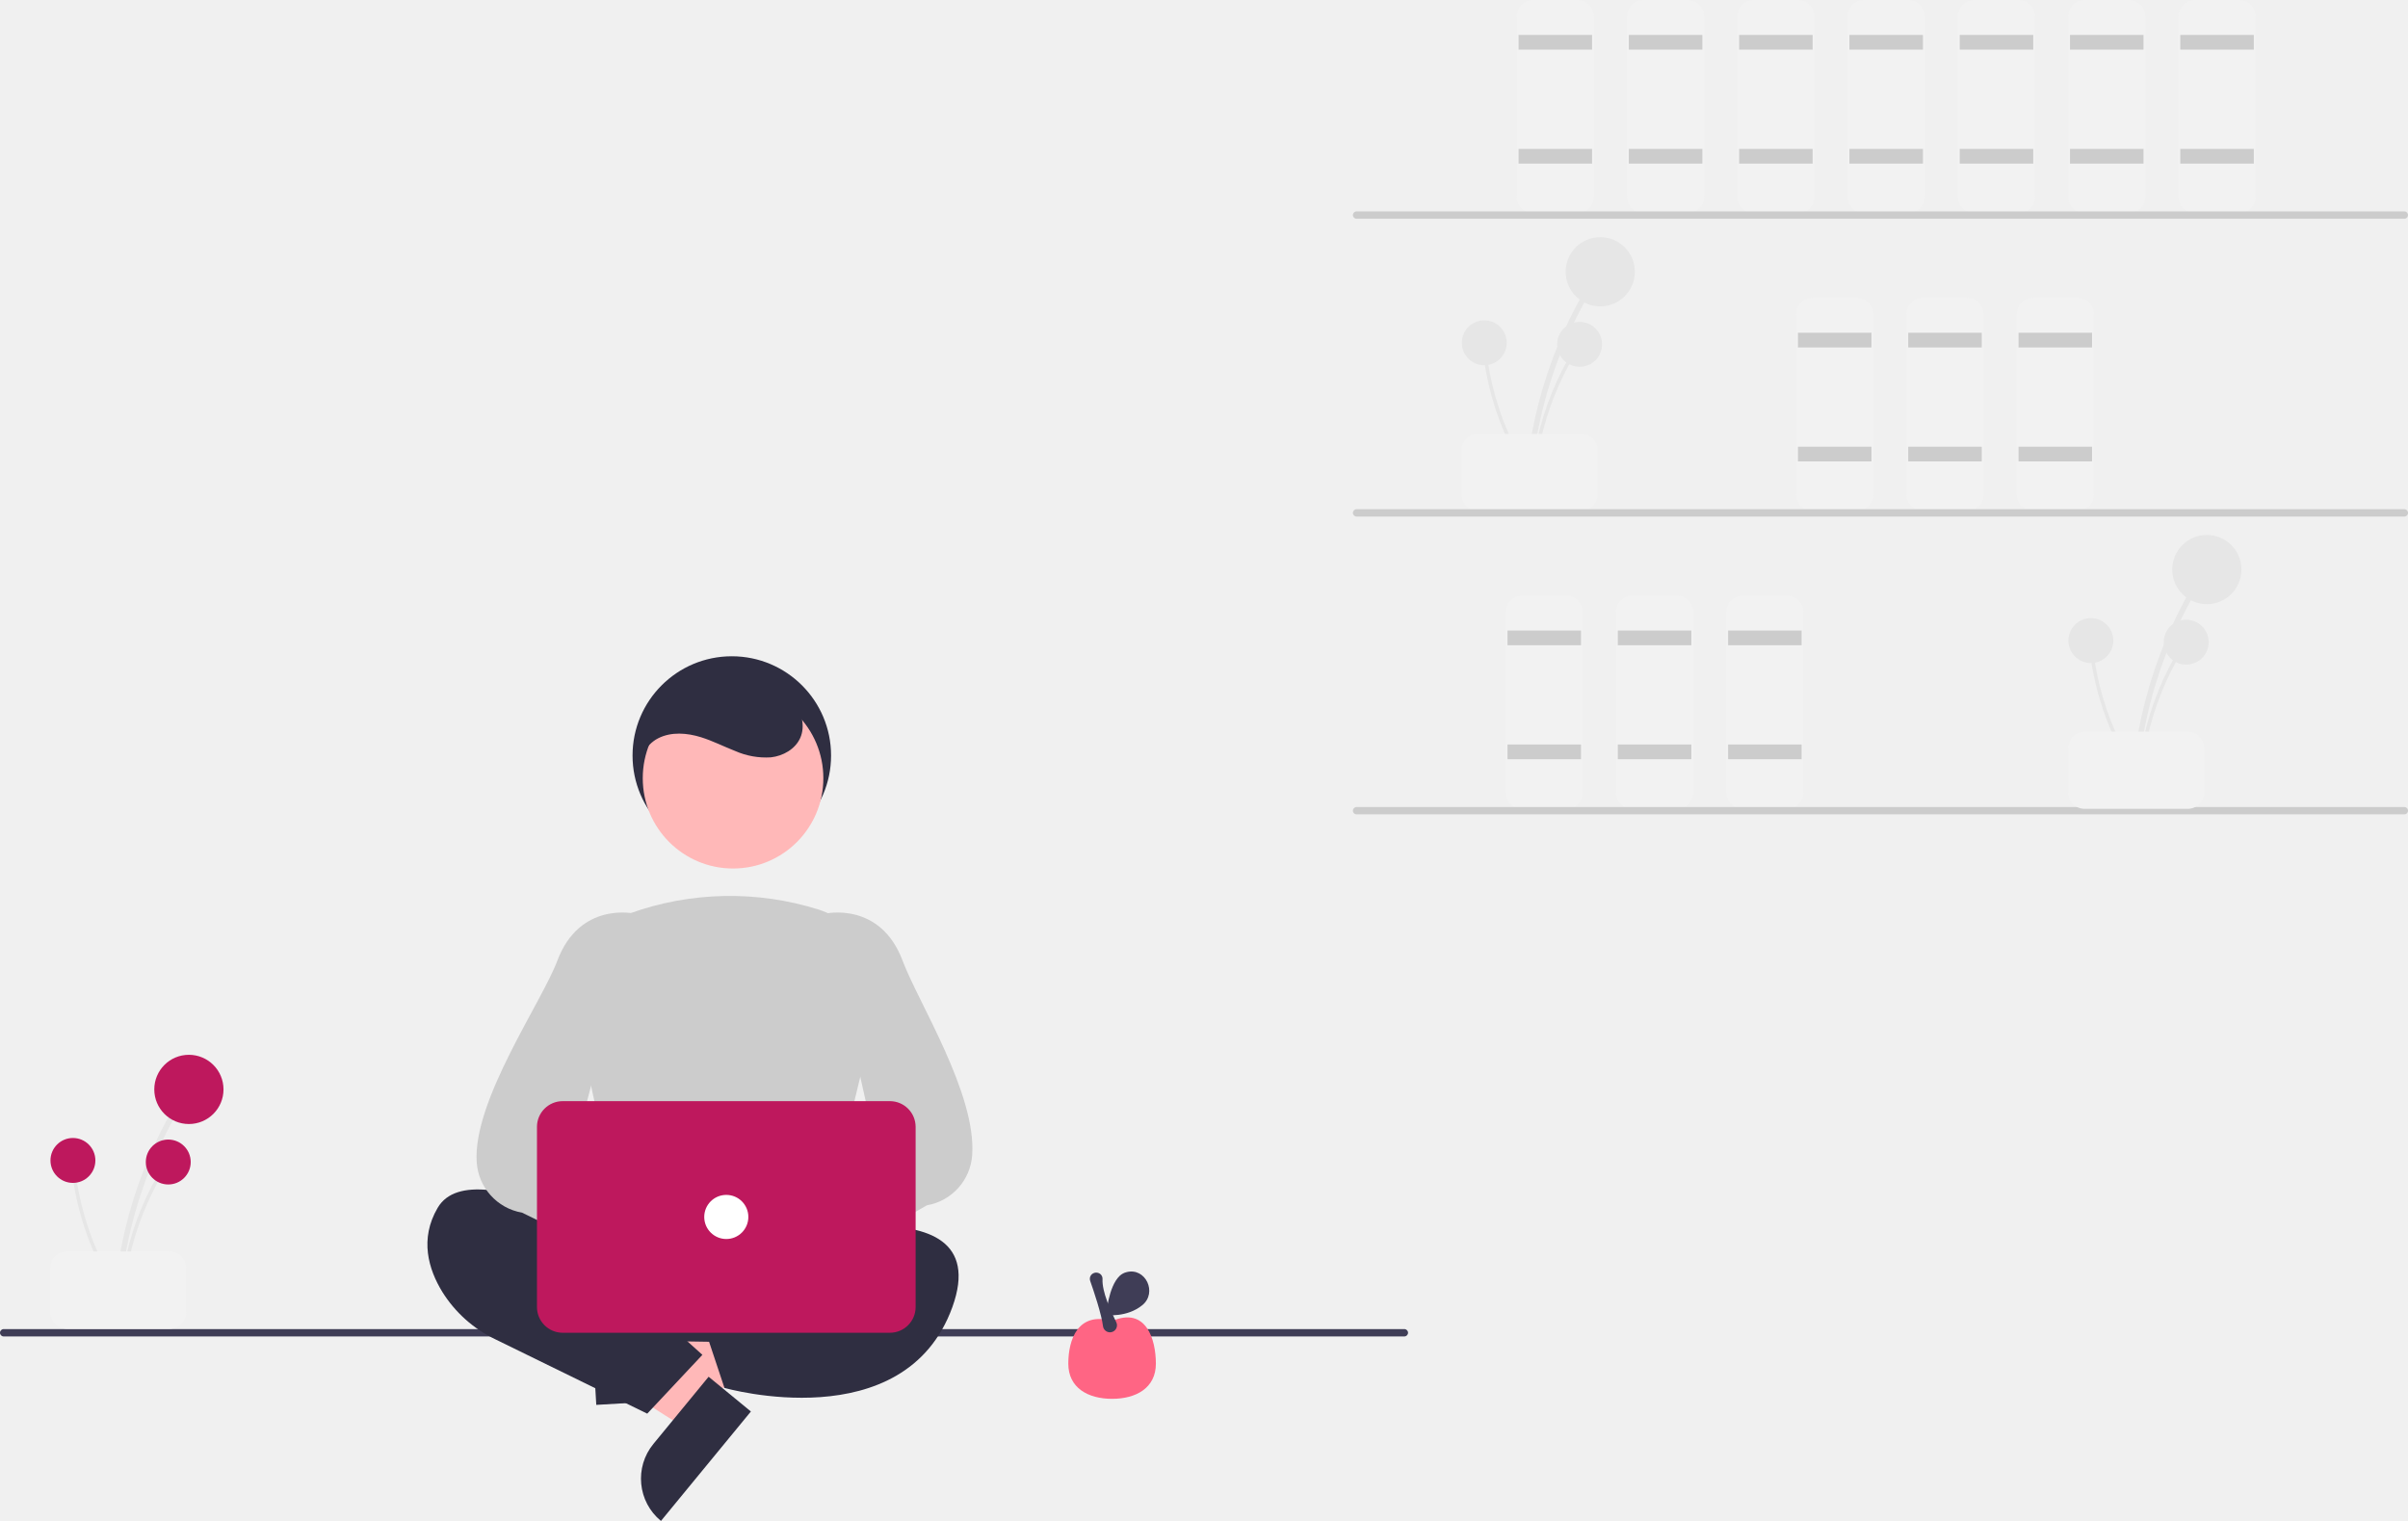
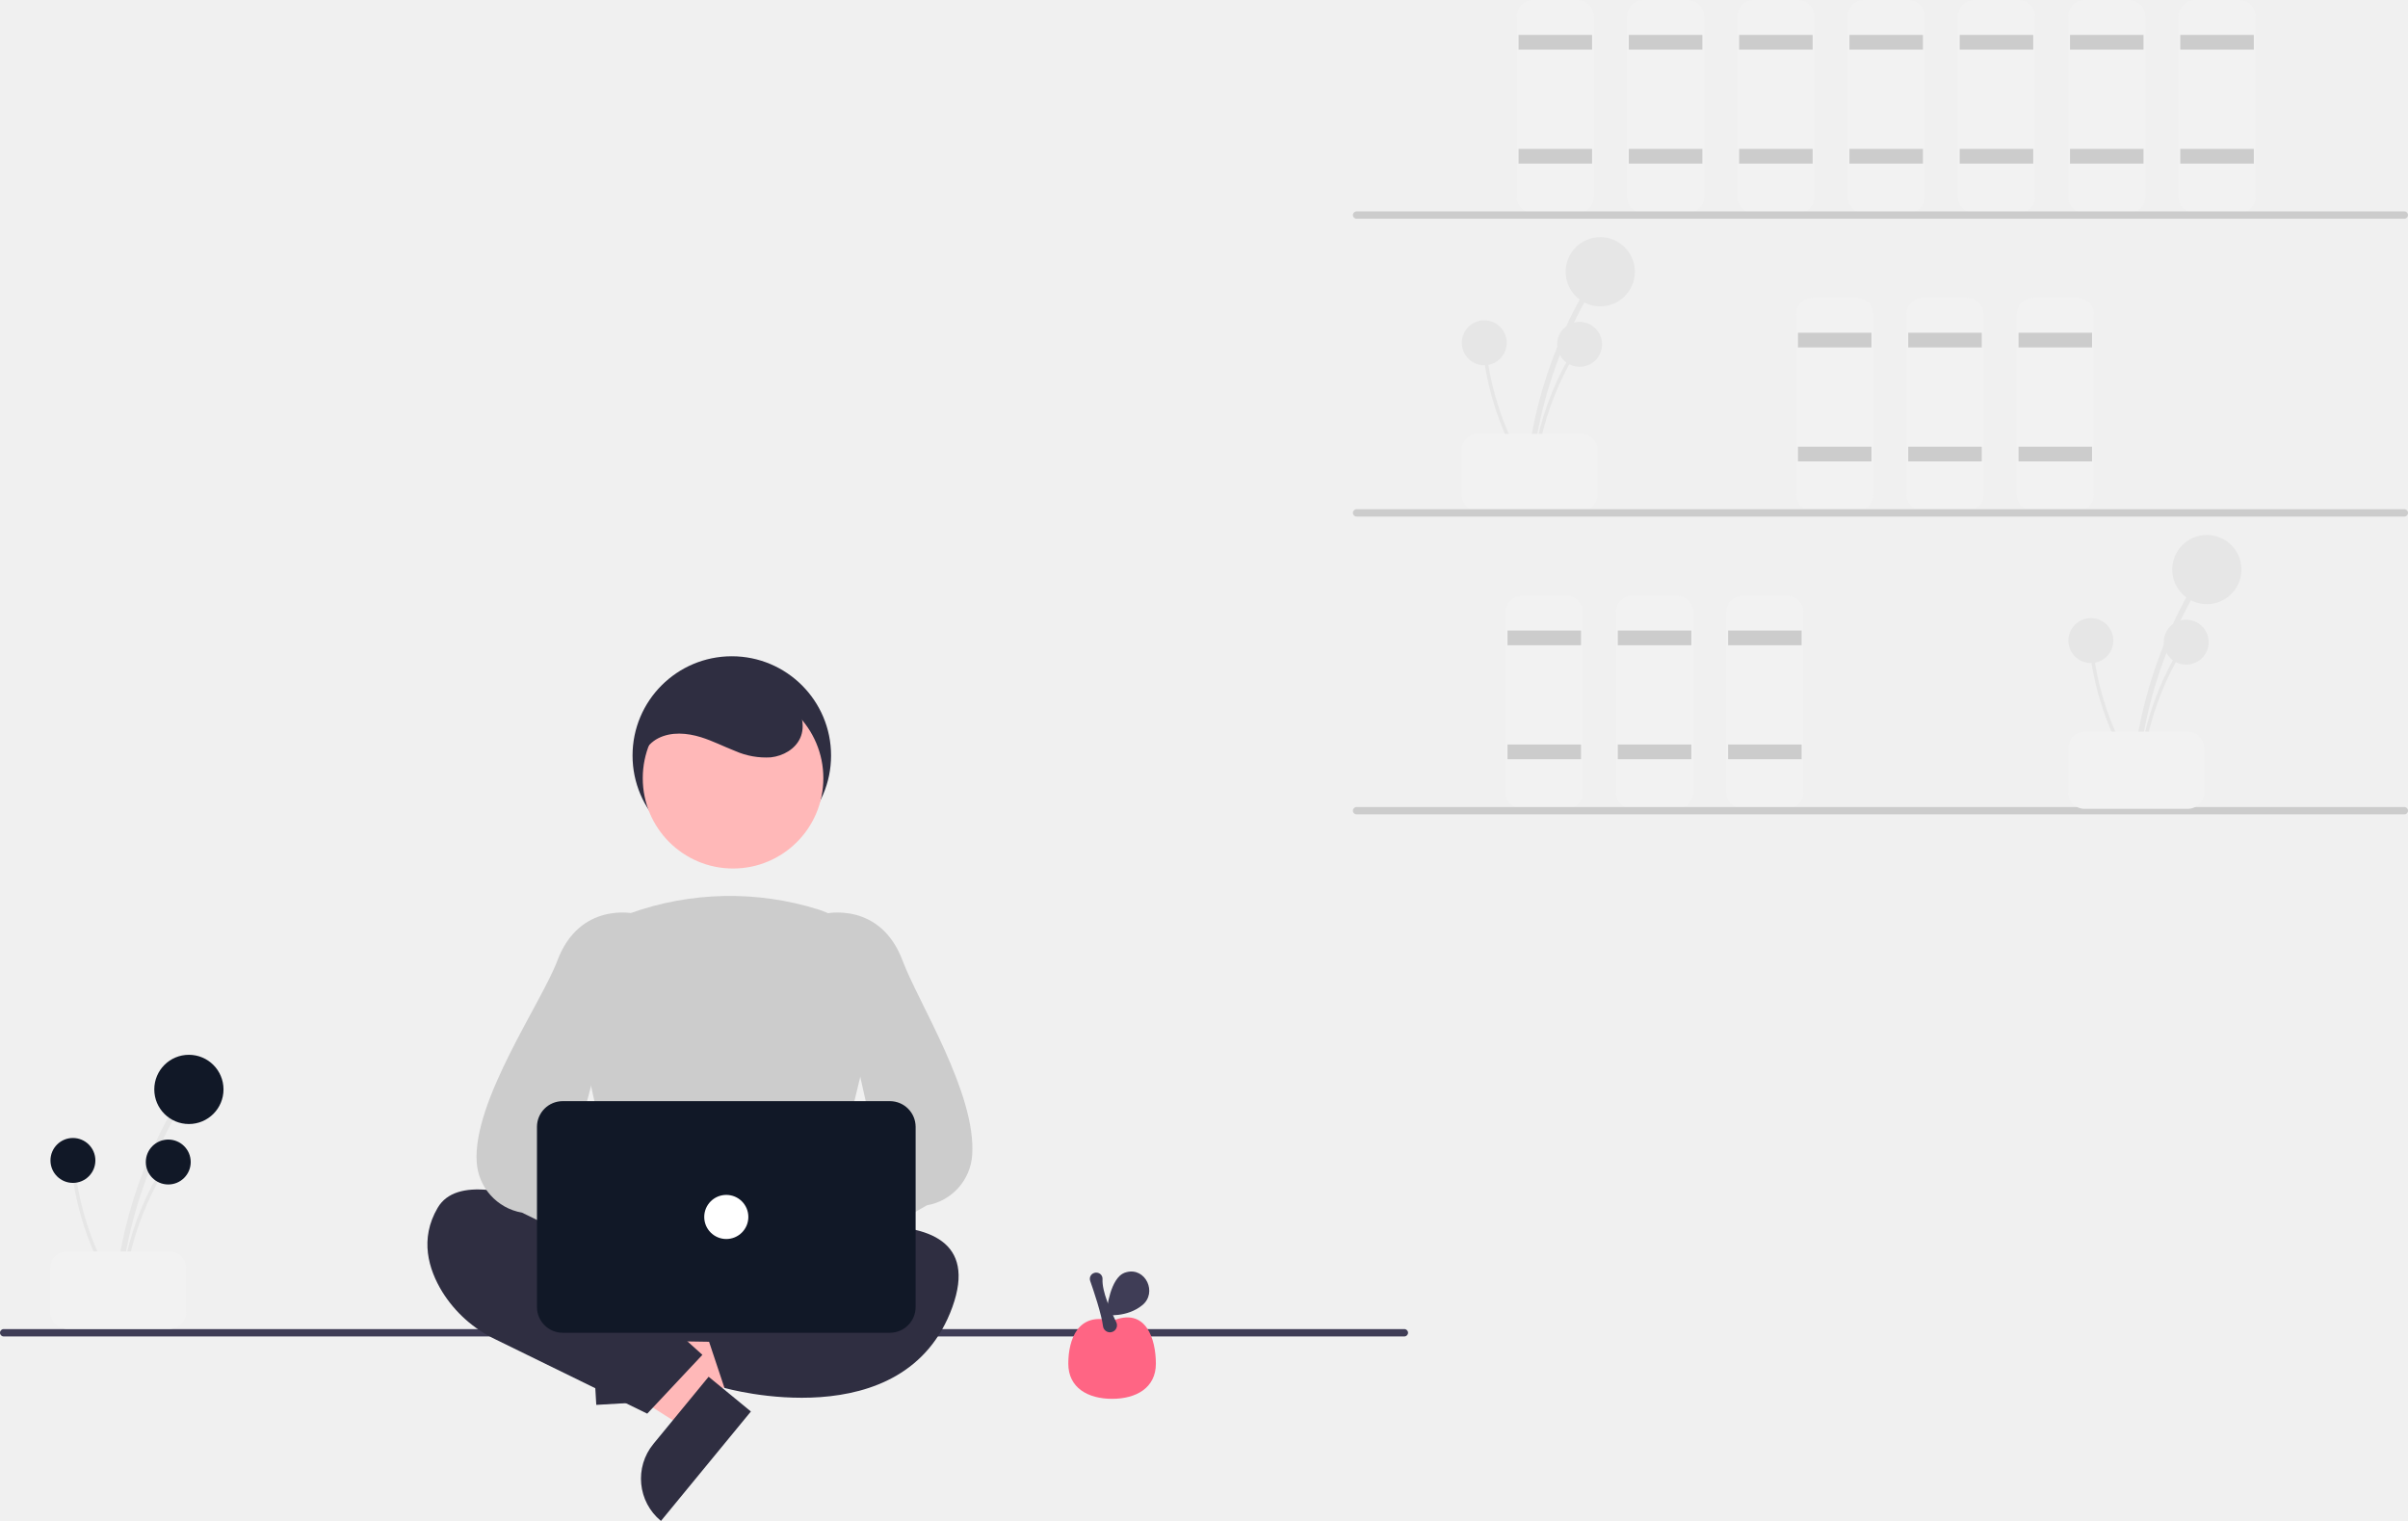
<svg xmlns="http://www.w3.org/2000/svg" id="e4e579b4-5122-4d29-876c-085905a2d49a" data-name="Layer 1" width="655" height="413.68" viewBox="0 0 655 413.68">
  <path d="M689.063,372.583a122.041,122.041,0,0,1,10.101-38.517q2.28-5.092,5.018-9.961a.744.744,0,0,0-1.284-.75,123.729,123.729,0,0,0-13.768,37.982q-1.034,5.584-1.554,11.246c-.088.952,1.399.946,1.486,0Z" transform="translate(-272.5 -243.1602)" fill="#e6e6e6" />
  <circle cx="435.282" cy="73.914" r="9.414" fill="#e6e6e6" />
  <path d="M690.026,372.833a79.174,79.174,0,0,1,6.553-24.988q1.479-3.304,3.255-6.462a.483.483,0,0,0-.833-.487,80.268,80.268,0,0,0-8.932,24.641q-.671,3.622-1.008,7.296c-.057.618.908.614.964,0Z" transform="translate(-272.5 -243.1602)" fill="#e6e6e6" />
  <circle cx="429.67" cy="93.662" r="6.108" fill="#e6e6e6" />
  <path d="M688.809,372.257a79.174,79.174,0,0,1-10.202-23.733q-.866-3.515-1.408-7.097a.483.483,0,0,0-.956.128,80.268,80.268,0,0,0,8.113,24.922q1.699,3.269,3.693,6.373c.335.522,1.093-.074.76-.593Z" transform="translate(-272.5 -243.1602)" fill="#e6e6e6" />
  <circle cx="403.735" cy="93.233" r="6.108" fill="#e6e6e6" />
  <path d="M670.059,377.66v-12a4.505,4.505,0,0,1,4.5-4.5h28a4.505,4.505,0,0,1,4.5,4.5v12a4.505,4.505,0,0,1-4.5,4.5h-28A4.505,4.505,0,0,1,670.059,377.66Z" transform="translate(-272.5 -243.1602)" fill="#f2f2f2" style="isolation:isolate" />
  <path d="M701.559,301.16h-12a4.505,4.505,0,0,1-4.5-4.5v-49a4.505,4.505,0,0,1,4.5-4.5h12a4.505,4.505,0,0,1,4.5,4.5v49A4.505,4.505,0,0,1,701.559,301.16Z" transform="translate(-272.5 -243.1602)" fill="#f2f2f2" style="isolation:isolate" />
  <rect x="413.059" y="9.5" width="20" height="4" fill="#ccc" />
  <rect x="413.059" y="40.5" width="20" height="4" fill="#ccc" />
  <path d="M731.559,301.16h-12a4.505,4.505,0,0,1-4.5-4.5v-49a4.505,4.505,0,0,1,4.5-4.5h12a4.505,4.505,0,0,1,4.5,4.5v49A4.505,4.505,0,0,1,731.559,301.16Z" transform="translate(-272.5 -243.1602)" fill="#f2f2f2" style="isolation:isolate" />
  <rect x="443.059" y="9.5" width="20" height="4" fill="#ccc" />
  <rect x="443.059" y="40.5" width="20" height="4" fill="#ccc" />
  <path d="M761.559,301.16h-12a4.505,4.505,0,0,1-4.5-4.5v-49a4.505,4.505,0,0,1,4.5-4.5h12a4.505,4.505,0,0,1,4.5,4.5v49A4.505,4.505,0,0,1,761.559,301.16Z" transform="translate(-272.5 -243.1602)" fill="#f2f2f2" style="isolation:isolate" />
  <rect x="473.059" y="9.5" width="20" height="4" fill="#ccc" />
  <rect x="473.059" y="40.5" width="20" height="4" fill="#ccc" />
  <path d="M777.559,382.16h-12a4.505,4.505,0,0,1-4.5-4.5v-49a4.505,4.505,0,0,1,4.5-4.5h12a4.505,4.505,0,0,1,4.5,4.5v49A4.505,4.505,0,0,1,777.559,382.16Z" transform="translate(-272.5 -243.1602)" fill="#f2f2f2" style="isolation:isolate" />
  <rect x="489.059" y="90.5" width="20" height="4" fill="#ccc" />
  <rect x="489.059" y="121.5" width="20" height="4" fill="#ccc" />
  <path d="M807.559,382.16h-12a4.505,4.505,0,0,1-4.5-4.5v-49a4.505,4.505,0,0,1,4.5-4.5h12a4.505,4.505,0,0,1,4.5,4.5v49A4.505,4.505,0,0,1,807.559,382.16Z" transform="translate(-272.5 -243.1602)" fill="#f2f2f2" style="isolation:isolate" />
  <rect x="519.059" y="90.5" width="20" height="4" fill="#ccc" />
  <rect x="519.059" y="121.5" width="20" height="4" fill="#ccc" />
  <path d="M837.559,382.16h-12a4.505,4.505,0,0,1-4.5-4.5v-49a4.505,4.505,0,0,1,4.5-4.5h12a4.505,4.505,0,0,1,4.5,4.5v49A4.505,4.505,0,0,1,837.559,382.16Z" transform="translate(-272.5 -243.1602)" fill="#f2f2f2" style="isolation:isolate" />
  <rect x="549.059" y="90.5" width="20" height="4" fill="#ccc" />
  <rect x="549.059" y="121.5" width="20" height="4" fill="#ccc" />
  <path d="M698.559,463.16h-12a4.505,4.505,0,0,1-4.5-4.5v-49a4.505,4.505,0,0,1,4.5-4.5h12a4.505,4.505,0,0,1,4.5,4.5v49A4.505,4.505,0,0,1,698.559,463.16Z" transform="translate(-272.5 -243.1602)" fill="#f2f2f2" style="isolation:isolate" />
  <rect x="410.059" y="171.5" width="20" height="4" fill="#ccc" />
  <rect x="410.059" y="202.5" width="20" height="4" fill="#ccc" />
  <path d="M728.559,463.16h-12a4.505,4.505,0,0,1-4.5-4.5v-49a4.505,4.505,0,0,1,4.5-4.5h12a4.505,4.505,0,0,1,4.5,4.5v49A4.505,4.505,0,0,1,728.559,463.16Z" transform="translate(-272.5 -243.1602)" fill="#f2f2f2" style="isolation:isolate" />
  <rect x="440.059" y="171.5" width="20" height="4" fill="#ccc" />
  <rect x="440.059" y="202.5" width="20" height="4" fill="#ccc" />
  <path d="M758.559,463.16h-12a4.505,4.505,0,0,1-4.5-4.5v-49a4.505,4.505,0,0,1,4.5-4.5h12a4.505,4.505,0,0,1,4.5,4.5v49A4.505,4.505,0,0,1,758.559,463.16Z" transform="translate(-272.5 -243.1602)" fill="#f2f2f2" style="isolation:isolate" />
  <rect x="470.059" y="171.5" width="20" height="4" fill="#ccc" />
  <rect x="470.059" y="202.5" width="20" height="4" fill="#ccc" />
  <path d="M791.559,301.16h-12a4.505,4.505,0,0,1-4.5-4.5v-49a4.505,4.505,0,0,1,4.5-4.5h12a4.505,4.505,0,0,1,4.5,4.5v49A4.505,4.505,0,0,1,791.559,301.16Z" transform="translate(-272.5 -243.1602)" fill="#f2f2f2" style="isolation:isolate" />
  <rect x="503.059" y="9.5" width="20" height="4" fill="#ccc" />
  <rect x="503.059" y="40.5" width="20" height="4" fill="#ccc" />
  <path d="M821.559,301.16h-12a4.505,4.505,0,0,1-4.5-4.5v-49a4.505,4.505,0,0,1,4.5-4.5h12a4.505,4.505,0,0,1,4.5,4.5v49A4.505,4.505,0,0,1,821.559,301.16Z" transform="translate(-272.5 -243.1602)" fill="#f2f2f2" style="isolation:isolate" />
  <rect x="533.059" y="9.5" width="20" height="4" fill="#ccc" />
  <rect x="533.059" y="40.5" width="20" height="4" fill="#ccc" />
  <path d="M851.559,301.16h-12a4.505,4.505,0,0,1-4.5-4.5v-49a4.505,4.505,0,0,1,4.5-4.5h12a4.505,4.505,0,0,1,4.5,4.5v49A4.505,4.505,0,0,1,851.559,301.16Z" transform="translate(-272.5 -243.1602)" fill="#f2f2f2" style="isolation:isolate" />
  <rect x="563.059" y="9.5" width="20" height="4" fill="#ccc" />
  <rect x="563.059" y="40.5" width="20" height="4" fill="#ccc" />
  <path d="M881.559,301.16h-12a4.505,4.505,0,0,1-4.5-4.5v-49a4.505,4.505,0,0,1,4.5-4.5h12a4.505,4.505,0,0,1,4.5,4.5v49A4.505,4.505,0,0,1,881.559,301.16Z" transform="translate(-272.5 -243.1602)" fill="#f2f2f2" style="isolation:isolate" />
  <rect x="593.059" y="9.5" width="20" height="4" fill="#ccc" />
  <rect x="593.059" y="40.5" width="20" height="4" fill="#ccc" />
  <path d="M926.5,302.66h-285a1,1,0,0,1,0-2h285a1,1,0,0,1,0,2Z" transform="translate(-272.5 -243.1602)" fill="#ccc" />
  <path d="M926.5,383.66h-285a1,1,0,0,1,0-2h285a1,1,0,0,1,0,2Z" transform="translate(-272.5 -243.1602)" fill="#ccc" />
  <path d="M926.5,464.66h-285a1,1,0,0,1,0-2h285a1,1,0,0,1,0,2Z" transform="translate(-272.5 -243.1602)" fill="#ccc" />
  <path d="M854.063,453.583a122.041,122.041,0,0,1,10.101-38.517q2.28-5.092,5.018-9.961a.744.744,0,0,0-1.284-.75,123.729,123.729,0,0,0-13.768,37.982q-1.034,5.584-1.554,11.246c-.088.952,1.399.946,1.486,0Z" transform="translate(-272.5 -243.1602)" fill="#e6e6e6" />
  <circle cx="600.282" cy="154.914" r="9.414" fill="#e6e6e6" />
  <path d="M855.026,453.833a79.174,79.174,0,0,1,6.553-24.988q1.479-3.304,3.255-6.462a.483.483,0,0,0-.833-.487,80.268,80.268,0,0,0-8.932,24.641q-.671,3.622-1.008,7.296c-.057.618.908.614.964,0Z" transform="translate(-272.5 -243.1602)" fill="#e6e6e6" />
  <circle cx="594.67" cy="174.662" r="6.108" fill="#e6e6e6" />
  <path d="M853.809,453.257a79.174,79.174,0,0,1-10.202-23.733q-.866-3.515-1.408-7.097a.483.483,0,0,0-.956.128,80.268,80.268,0,0,0,8.113,24.922q1.699,3.269,3.693,6.373c.335.522,1.093-.074.76-.593Z" transform="translate(-272.5 -243.1602)" fill="#e6e6e6" />
  <circle cx="568.735" cy="174.233" r="6.108" fill="#e6e6e6" />
  <path d="M835.059,458.66v-12a4.505,4.505,0,0,1,4.5-4.5h28a4.505,4.505,0,0,1,4.5,4.5v12a4.505,4.505,0,0,1-4.5,4.5h-28A4.505,4.505,0,0,1,835.059,458.66Z" transform="translate(-272.5 -243.1602)" fill="#f2f2f2" style="isolation:isolate" />
  <path d="M654.5,606.66h-381a1,1,0,0,1,0-2h381a1,1,0,0,1,0,2Z" transform="translate(-272.5 -243.1602)" fill="#3f3d56" />
  <circle cx="199.059" cy="205.5" r="27" fill="#2f2e41" />
  <polygon points="173.405 378.826 172.69 366.588 219.556 358.003 220.612 376.067 173.405 378.826" fill="#ffb8b8" />
  <path d="M436.622,598.163h23.644a0,0,0,0,1,0,0v14.887a0,0,0,0,1,0,0H421.735a0,0,0,0,1,0,0v0A14.887,14.887,0,0,1,436.622,598.163Z" transform="translate(747.3404 -113.1422) rotate(86.65462)" fill="#2f2e41" />
  <polygon points="193.789 378.714 186.004 388.185 145.768 362.666 157.257 348.688 193.789 378.714" fill="#ffb8b8" />
  <path d="M454.39,629.787h23.644a0,0,0,0,1,0,0v14.887a0,0,0,0,1,0,0H439.503a0,0,0,0,1,0,0v0A14.887,14.887,0,0,1,454.39,629.787Z" transform="translate(-597.3196 343.8614) rotate(-50.58212)" fill="#2f2e41" />
  <path d="M443.887,577.83l-5.32,25.079a4,4,0,0,0,3.848,4.83l52.298.844a4,4,0,0,0,4.004-4.695l-4.575-25.922a4,4,0,0,0-3.939-3.305H447.8A4,4,0,0,0,443.887,577.83Z" transform="translate(-272.5 -243.1602)" fill="#2f2e41" />
  <path d="M452.559,586.66s-51-32-61-15c-5,8.5-2.5,16.75,1.25,22.875a34.631,34.631,0,0,0,14.402,12.891l41.347,20.234,15-16-10-9Z" transform="translate(-272.5 -243.1602)" fill="#2f2e41" />
  <path d="M478.559,581.66s66-19,53,17-62,22-62,22l-5-15,17-12Z" transform="translate(-272.5 -243.1602)" fill="#2f2e41" />
  <circle cx="199.398" cy="211.665" r="24.561" fill="#ffb8b8" />
  <path d="M473.185,585.629a131.994,131.994,0,0,1-30.257-3.986l-.292-.08-13.706-63.045a23.225,23.225,0,0,1,14.933-26.943,80.46,80.46,0,0,1,51.3-1.024h0a23.47,23.47,0,0,1,15.635,27.765l-15.308,63.195-.216.103C488.911,584.626,480.956,585.629,473.185,585.629Z" transform="translate(-272.5 -243.1602)" fill="#ccc" />
  <path d="M454.774,590.527a10.056,10.056,0,0,1,14.475-5.312l26.987-23.425,2.442,18.408-26.001,19.422a10.11,10.11,0,0,1-17.902-9.094Z" transform="translate(-272.5 -243.1602)" fill="#ffb8b8" />
  <path d="M480.512,595.636a4.534,4.534,0,0,1-1.296-.19,4.453,4.453,0,0,1-2.962-2.816l-3.257-9.229a4.472,4.472,0,0,1,1.302-4.902l36.769-22.074L496.573,491.763l.369-.089c.15-.037,15-3.417,21.086,12.811,4.261,11.365,20.031,36.077,18.919,52.776a14.885,14.885,0,0,1-12.322,13.728l-41.388,23.713A4.456,4.456,0,0,1,480.512,595.636Z" transform="translate(-272.5 -243.1602)" fill="#ccc" />
  <path d="M484.636,588.333a10.056,10.056,0,0,0-14.475-5.312l-26.986-23.425-2.442,18.408,26.001,19.422a10.11,10.11,0,0,0,17.902-9.094Z" transform="translate(-272.5 -243.1602)" fill="#ffb8b8" />
  <path d="M461.606,595.636a4.456,4.456,0,0,1-2.724-.935l-44.388-21.713a14.885,14.885,0,0,1-12.322-13.728c-1.113-16.699,17.657-43.411,21.919-54.776,6.085-16.228,20.936-12.849,21.086-12.811l.369.089L428.051,558.424l39.769,20.074a4.472,4.472,0,0,1,1.302,4.902l-3.257,9.229a4.453,4.453,0,0,1-2.962,2.816A4.535,4.535,0,0,1,461.606,595.636Z" transform="translate(-272.5 -243.1602)" fill="#ccc" />
-   <path d="M514.559,605.66h-89a7.008,7.008,0,0,1-7-7v-49a7.008,7.008,0,0,1,7-7h89a7.008,7.008,0,0,1,7,7v49A7.008,7.008,0,0,1,514.559,605.66Z" transform="translate(-272.5 -243.1602)" fill="#be185d" />
+   <path d="M514.559,605.66h-89a7.008,7.008,0,0,1-7-7v-49a7.008,7.008,0,0,1,7-7h89a7.008,7.008,0,0,1,7,7v49A7.008,7.008,0,0,1,514.559,605.66Z" transform="translate(-272.5 -243.1602)" fill="#111827" />
  <circle cx="197.559" cy="331" r="6" fill="#fff" />
  <path d="M447.091,453.826c-1.456-3.692.933-8.092,4.476-9.881s7.818-1.448,11.608-.27c3.185.991,6.17,2.526,9.277,3.738a20.762,20.762,0,0,0,9.753,1.737c3.314-.374,6.613-2.233,7.969-5.28,1.406-3.159.45-7.013-1.715-9.709a18.799,18.799,0,0,0-8.612-5.535c-7.308-2.574-15.748-2.65-22.532,1.093s-11.394,11.71-9.992,19.33" transform="translate(-272.5 -243.1602)" fill="#2f2e41" />
  <path d="M305.162,594.979A122.042,122.042,0,0,1,315.263,556.461q2.28-5.092,5.018-9.961a.744.744,0,0,0-1.284-.75,123.728,123.728,0,0,0-13.768,37.982q-1.034,5.584-1.554,11.246c-.088.952,1.399.946,1.486,0Z" transform="translate(-272.5 -243.1602)" fill="#e6e6e6" />
-   <circle cx="51.381" cy="296.31" r="9.414" fill="#be185d" />
+   <circle cx="51.381" cy="296.31" r="9.414" fill="#111827" />
  <path d="M306.125,595.229a79.174,79.174,0,0,1,6.553-24.988q1.479-3.304,3.255-6.462a.483.483,0,0,0-.833-.487,80.269,80.269,0,0,0-8.932,24.641q-.671,3.622-1.008,7.296c-.057.618.908.614.964,0Z" transform="translate(-272.5 -243.1602)" fill="#e6e6e6" />
-   <circle cx="45.769" cy="316.058" r="6.108" fill="#be185d" />
+   <circle cx="45.769" cy="316.058" r="6.108" fill="#111827" />
  <path d="M304.908,594.652a79.174,79.174,0,0,1-10.202-23.733q-.866-3.515-1.408-7.097a.483.483,0,0,0-.956.128,80.268,80.268,0,0,0,8.113,24.922q1.699,3.269,3.693,6.373c.335.522,1.093-.074.76-.593Z" transform="translate(-272.5 -243.1602)" fill="#e6e6e6" />
-   <circle cx="19.835" cy="315.629" r="6.108" fill="#be185d" />
+   <circle cx="19.835" cy="315.629" r="6.108" fill="#111827" />
  <path d="M286.159,600.056v-12a4.505,4.505,0,0,1,4.5-4.5h28a4.505,4.505,0,0,1,4.5,4.5v12a4.505,4.505,0,0,1-4.5,4.5h-28A4.505,4.505,0,0,1,286.159,600.056Z" transform="translate(-272.5 -243.1602)" fill="#f2f2f2" style="isolation:isolate" />
  <path d="M586.909,614.061c0,6.577-5.332,9.567-11.909,9.567s-11.909-2.99-11.909-9.567S565.738,599.81,575,602.456C584.262,598.487,586.909,607.484,586.909,614.061Z" transform="translate(-272.5 -243.1602)" fill="#ff6584" />
  <path d="M574.42,605.537a1.904,1.904,0,0,1-1.891-1.659c-.394-3.281-2.568-9.708-3.484-12.318l-0-.001a1.703,1.703,0,0,1,.22-1.566,1.787,1.787,0,0,1,2.663-.192,1.705,1.705,0,0,1,.468,1.276c-.179,3.351,2.263,8.765,3.735,11.694a1.908,1.908,0,0,1-1.51,2.756A1.763,1.763,0,0,1,574.42,605.537Z" transform="translate(-272.5 -243.1602)" fill="#3f3d56" />
  <path d="M583.232,598.146c4.134-3.383.891-10.308-4.283-8.978a4.178,4.178,0,0,0-1.864.994c-3.174,2.998-3.666,10.669-3.666,10.669S579.024,601.59,583.232,598.146Z" transform="translate(-272.5 -243.1602)" fill="#3f3d56" />
</svg>
